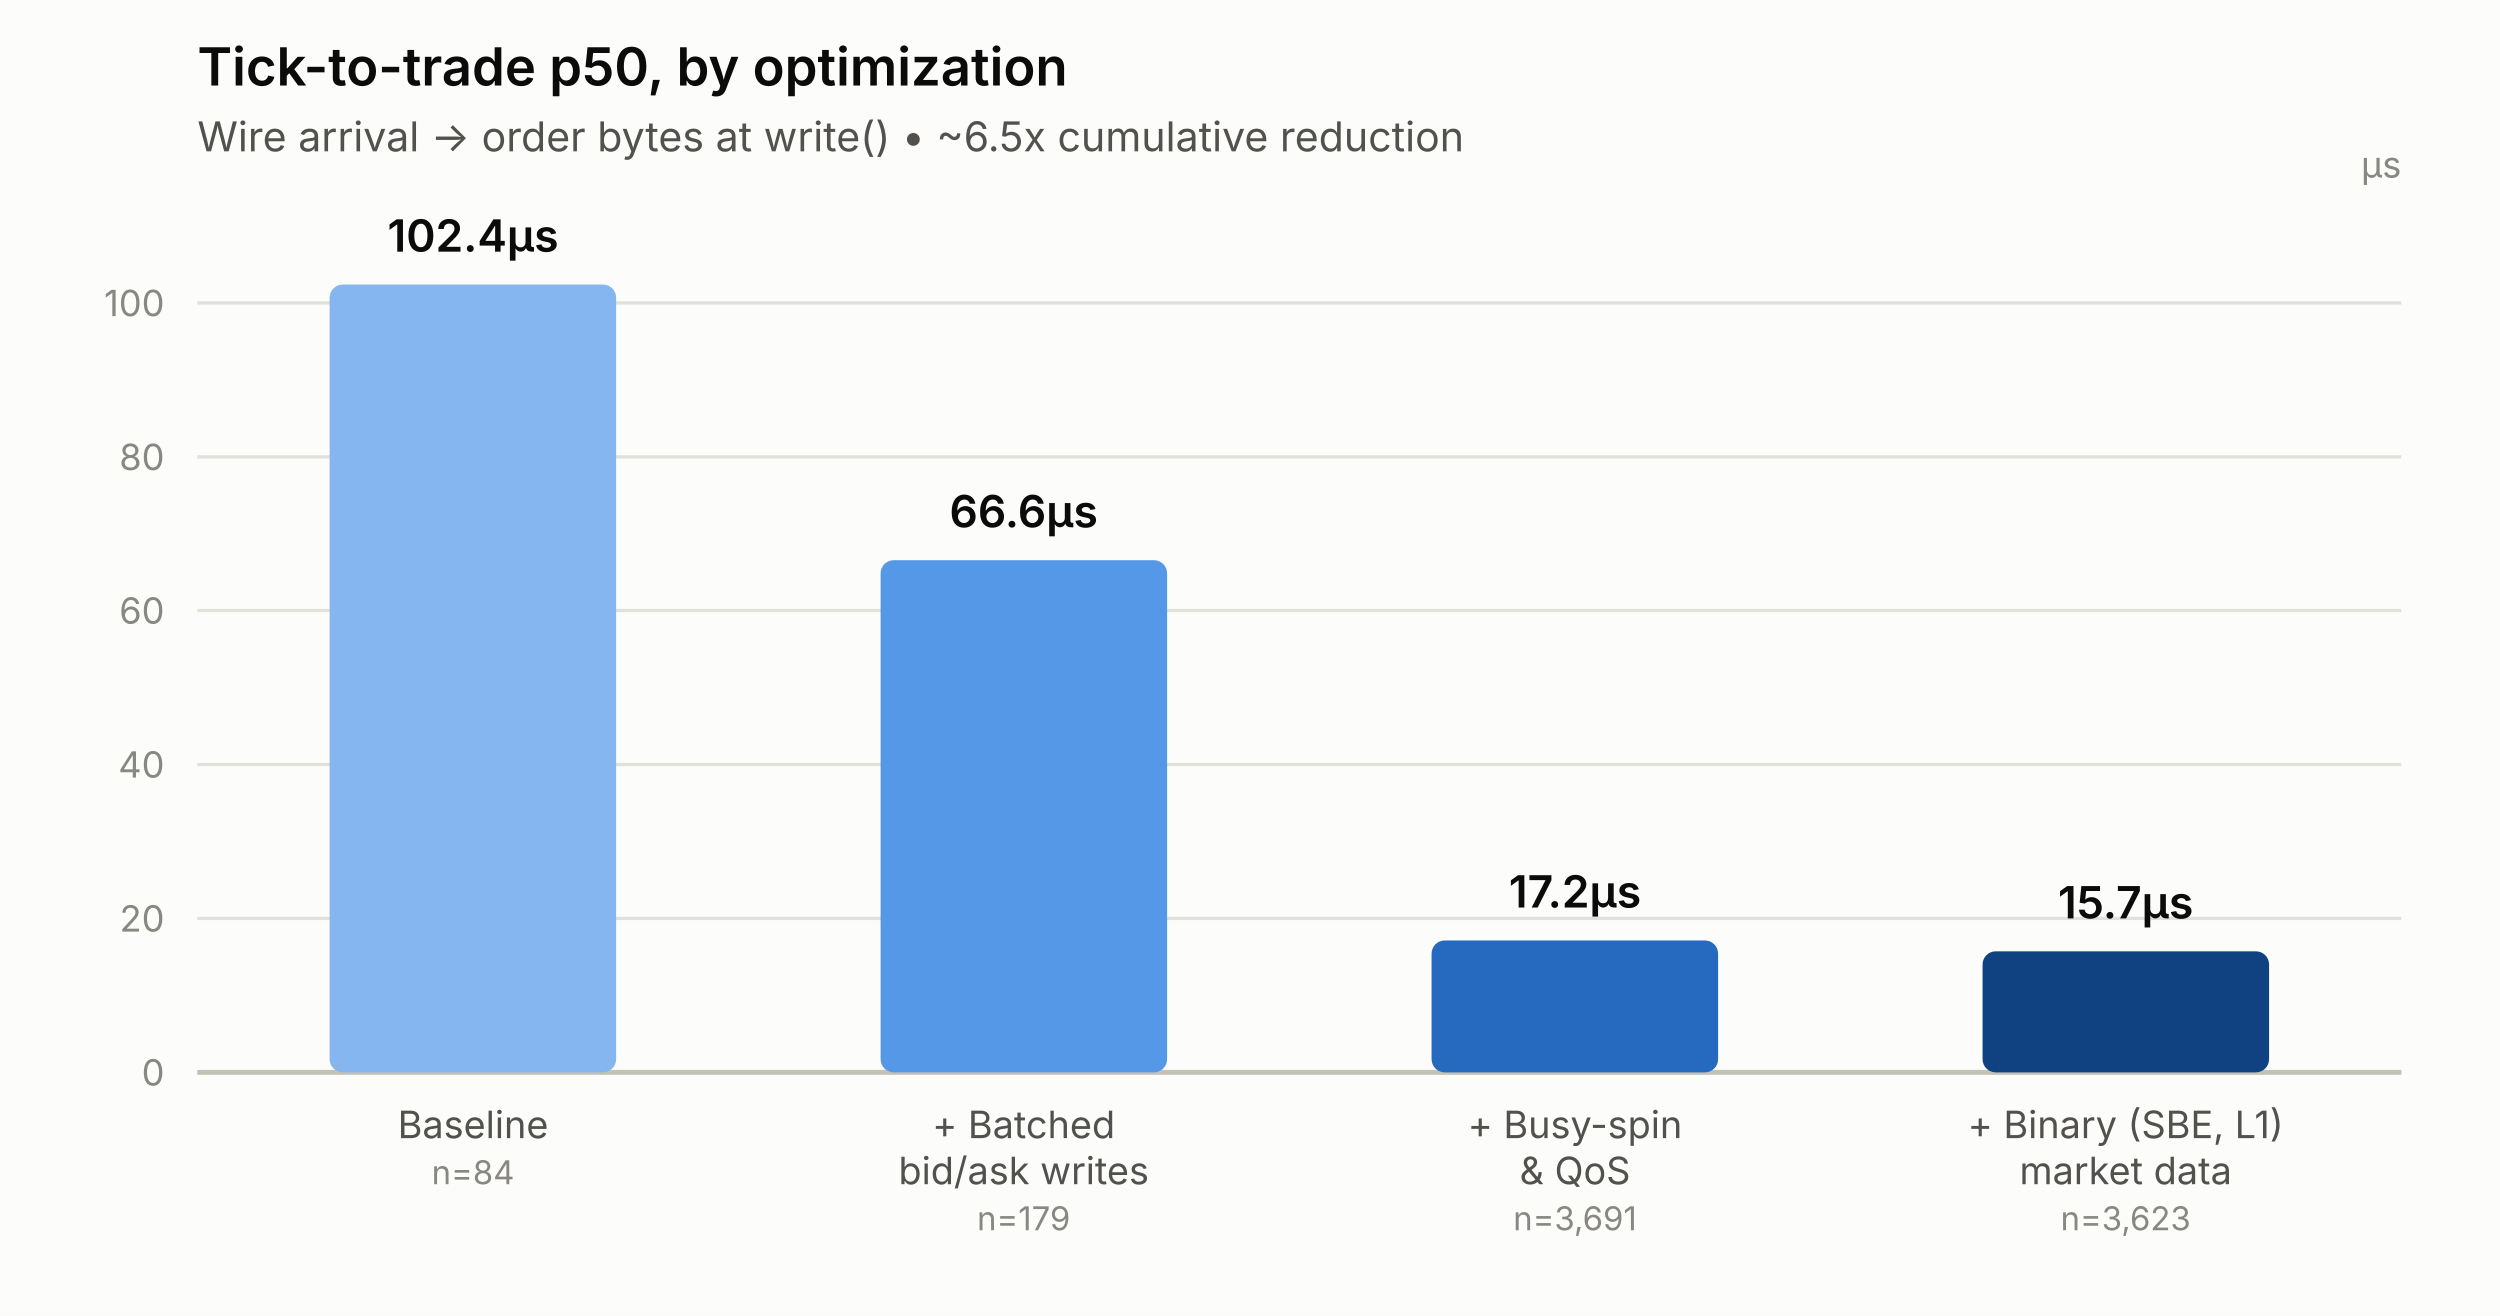
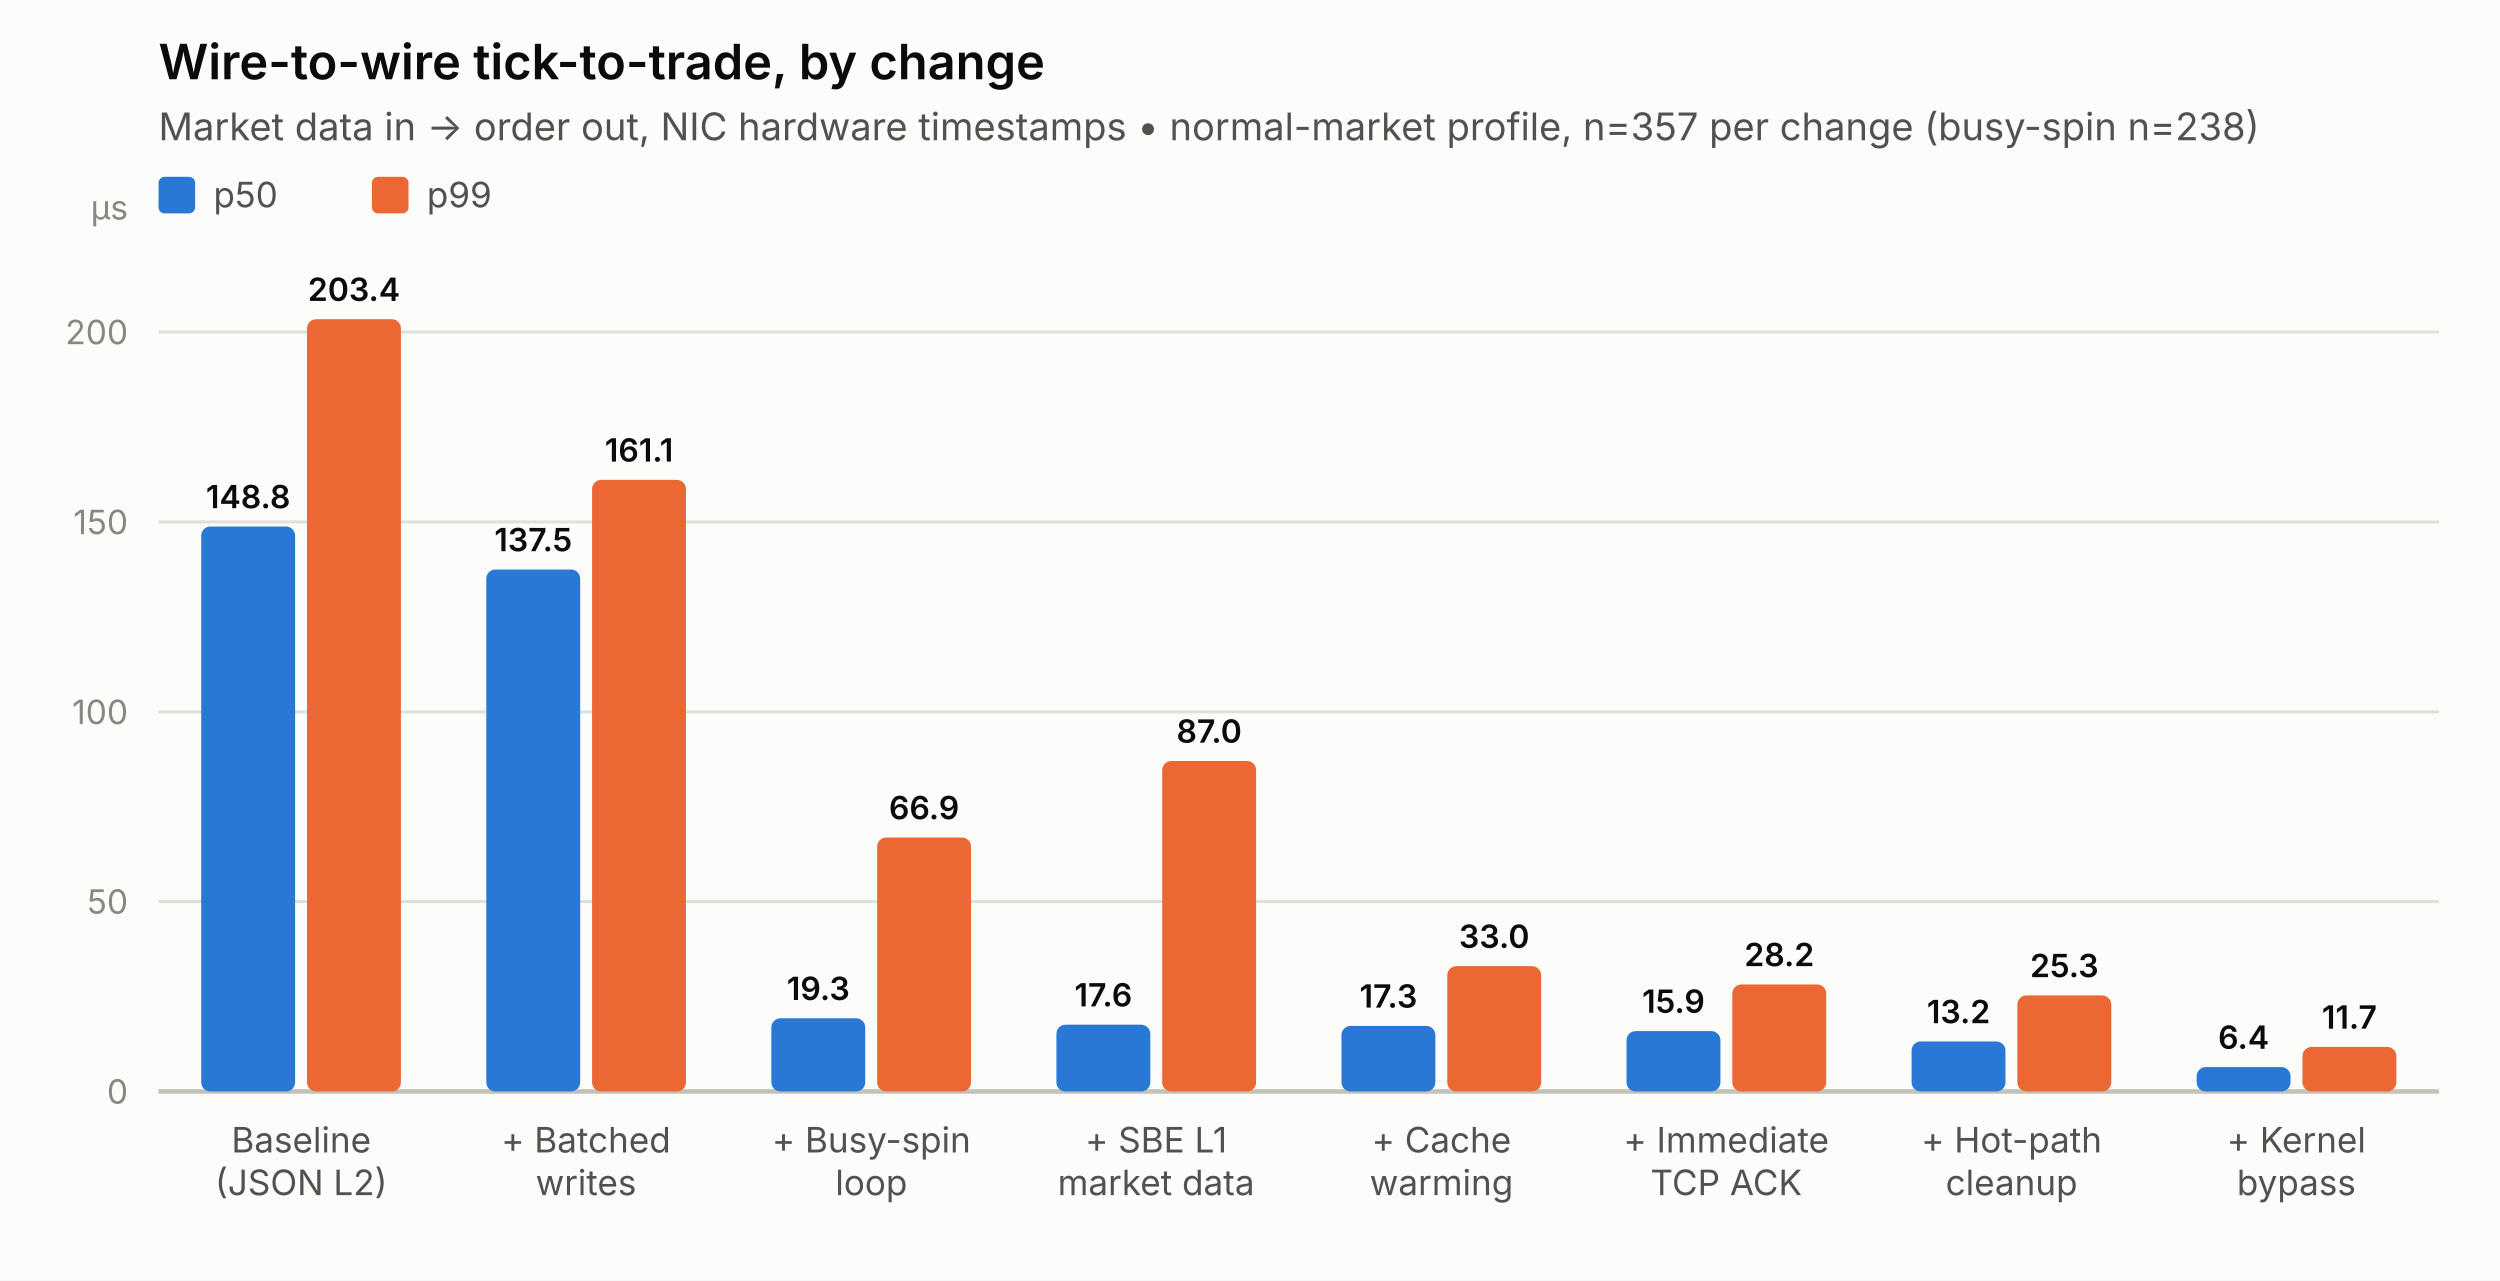
- <svg xmlns="http://www.w3.org/2000/svg" width="760" height="400" viewBox="0 0 760 400" role="img" aria-label="Tick-to-trade p50 dropped from 102.4 microseconds to 15.7 microseconds across three optimizations">
+ <svg xmlns="http://www.w3.org/2000/svg" width="820" height="420" viewBox="0 0 820 420" role="img" aria-label="Wire-to-wire tick-to-trade dropped from 148.8 microseconds p50 and 203.4 microseconds p99 to 6.4 and 11.7 across seven changes">
  <style>
    text { font-family: system-ui, -apple-system, 'Segoe UI', sans-serif; }
    .bg { fill: #fcfcfb; }
    .ink { fill: #0b0b0b; }
    .secondary { fill: #52514e; }
    .muted { fill: #898781; }
    .grid { stroke: #e1e0d9; }
    .baseline { stroke: #c3c2b7; }
+     .p50 { fill: #2a78d6; }
+     .p99 { fill: #eb6834; }
    @media (prefers-color-scheme: dark) {
      :root:not([data-theme="light"]) .bg { fill: #1a1a19; }
      :root:not([data-theme="light"]) .ink { fill: #ffffff; }
      :root:not([data-theme="light"]) .secondary { fill: #c3c2b7; }
      :root:not([data-theme="light"]) .grid { stroke: #2c2c2a; }
      :root:not([data-theme="light"]) .baseline { stroke: #383835; }
+       :root:not([data-theme="light"]) .p50 { fill: #3987e5; }
+       :root:not([data-theme="light"]) .p99 { fill: #d95926; }
    }
    [data-theme="dark"] .bg { fill: #1a1a19; }
    [data-theme="dark"] .ink { fill: #ffffff; }
    [data-theme="dark"] .secondary { fill: #c3c2b7; }
    [data-theme="dark"] .grid { stroke: #2c2c2a; }
    [data-theme="dark"] .baseline { stroke: #383835; }
+     [data-theme="dark"] .p50 { fill: #3987e5; }
+     [data-theme="dark"] .p99 { fill: #d95926; }
  </style>
-   <rect class="bg" x="0" y="0" width="760" height="400" />
-   <text class="ink" x="60" y="26" font-size="16" font-weight="600">Tick-to-trade p50, by optimization</text>
-   <text class="secondary" x="60" y="46" font-size="12.5">Wire arrival → order bytes at write() • ~6.5x cumulative reduction</text>
-   <line class="grid" x1="60" y1="326.0" x2="730" y2="326.0" stroke-width="1" />
-   <text class="muted" x="50" y="330.0" font-size="11" text-anchor="end">0</text>
-   <line class="grid" x1="60" y1="279.2" x2="730" y2="279.2" stroke-width="1" />
-   <text class="muted" x="50" y="283.2" font-size="11" text-anchor="end">20</text>
-   <line class="grid" x1="60" y1="232.4" x2="730" y2="232.4" stroke-width="1" />
-   <text class="muted" x="50" y="236.4" font-size="11" text-anchor="end">40</text>
-   <line class="grid" x1="60" y1="185.6" x2="730" y2="185.6" stroke-width="1" />
-   <text class="muted" x="50" y="189.6" font-size="11" text-anchor="end">60</text>
-   <line class="grid" x1="60" y1="138.9" x2="730" y2="138.9" stroke-width="1" />
-   <text class="muted" x="50" y="142.9" font-size="11" text-anchor="end">80</text>
-   <line class="grid" x1="60" y1="92.1" x2="730" y2="92.1" stroke-width="1" />
-   <text class="muted" x="50" y="96.1" font-size="11" text-anchor="end">100</text>
-   <text class="muted" x="730" y="54" font-size="11" text-anchor="end">μs</text>
-   <line class="baseline" x1="60" y1="326" x2="730" y2="326" stroke-width="1.5" />
-   <rect class="bar-0" x="100.2" y="86.5" width="87.1" height="239.5" rx="4" fill="#86b6ef" />
-   <text class="ink" x="143.8" y="76.5" font-size="13.5" font-weight="600" text-anchor="middle">102.4μs</text>
-   <text class="secondary" x="143.8" y="346.0" font-size="11.5" text-anchor="middle">Baseline</text>
-   <text class="muted" x="143.8" y="360.0" font-size="10" text-anchor="middle">n=84</text>
-   <rect class="bar-1" x="267.7" y="170.3" width="87.1" height="155.7" rx="4" fill="#5598e7" />
-   <text class="ink" x="311.2" y="160.3" font-size="13.5" font-weight="600" text-anchor="middle">66.6μs</text>
-   <text class="secondary" x="311.2" y="346.0" font-size="11.5" text-anchor="middle">+ Batched</text>
-   <text class="secondary" x="311.2" y="360.0" font-size="11.5" text-anchor="middle">bid/ask writes</text>
-   <text class="muted" x="311.2" y="374.0" font-size="10" text-anchor="middle">n=179</text>
-   <rect class="bar-2" x="435.2" y="285.9" width="87.1" height="40.1" rx="4" fill="#256abf" />
-   <text class="ink" x="478.8" y="275.9" font-size="13.5" font-weight="600" text-anchor="middle">17.2μs</text>
-   <text class="secondary" x="478.8" y="346.0" font-size="11.5" text-anchor="middle">+ Busy-spin</text>
-   <text class="secondary" x="478.8" y="360.0" font-size="11.5" text-anchor="middle">&amp; QoS</text>
-   <text class="muted" x="478.8" y="374.0" font-size="10" text-anchor="middle">n=3,691</text>
-   <rect class="bar-3" x="602.7" y="289.2" width="87.1" height="36.8" rx="4" fill="#104281" />
-   <text class="ink" x="646.2" y="279.2" font-size="13.5" font-weight="600" text-anchor="middle">15.7μs</text>
-   <text class="secondary" x="646.2" y="346.0" font-size="11.5" text-anchor="middle">+ Binary (SBE, L1)</text>
-   <text class="secondary" x="646.2" y="360.0" font-size="11.5" text-anchor="middle">market data</text>
-   <text class="muted" x="646.2" y="374.0" font-size="10" text-anchor="middle">n=3,623</text>
-   <style>@media (prefers-color-scheme: dark) { :root:not([data-theme="light"]) .bar-0 { fill: #184f95; } :root:not([data-theme="light"]) .bar-1 { fill: #256abf; } :root:not([data-theme="light"]) .bar-2 { fill: #3987e5; } :root:not([data-theme="light"]) .bar-3 { fill: #6da7ec; }  }
- [data-theme="dark"] .bar-0 { fill: #184f95; } [data-theme="dark"] .bar-1 { fill: #256abf; } [data-theme="dark"] .bar-2 { fill: #3987e5; } [data-theme="dark"] .bar-3 { fill: #6da7ec; } </style>
+   <rect class="bg" x="0" y="0" width="820" height="420" />
+   <text class="ink" x="52" y="26" font-size="16" font-weight="600">Wire-to-wire tick-to-trade, by change</text>
+   <text class="secondary" x="52" y="46" font-size="12.5">Market data in → order out, NIC hardware timestamps • normal-market profile, n=357 per change (busy-spin n=238)</text>
+   <rect class="p50" x="52" y="58" width="12" height="12" rx="2" />
+   <text class="secondary" x="70" y="68" font-size="11.5">p50</text>
+   <rect class="p99" x="122" y="58" width="12" height="12" rx="2" />
+   <text class="secondary" x="140" y="68" font-size="11.5">p99</text>
+   <line class="grid" x1="52" y1="358.0" x2="800" y2="358.0" stroke-width="1" />
+   <text class="muted" x="42" y="362.0" font-size="11" text-anchor="end">0</text>
+   <line class="grid" x1="52" y1="295.7" x2="800" y2="295.7" stroke-width="1" />
+   <text class="muted" x="42" y="299.7" font-size="11" text-anchor="end">50</text>
+   <line class="grid" x1="52" y1="233.5" x2="800" y2="233.5" stroke-width="1" />
+   <text class="muted" x="42" y="237.5" font-size="11" text-anchor="end">100</text>
+   <line class="grid" x1="52" y1="171.2" x2="800" y2="171.2" stroke-width="1" />
+   <text class="muted" x="42" y="175.2" font-size="11" text-anchor="end">150</text>
+   <line class="grid" x1="52" y1="108.9" x2="800" y2="108.9" stroke-width="1" />
+   <text class="muted" x="42" y="112.9" font-size="11" text-anchor="end">200</text>
+   <text class="muted" x="42" y="72" font-size="11" text-anchor="end">μs</text>
+   <line class="baseline" x1="52" y1="358" x2="800" y2="358" stroke-width="1.5" />
+   <rect class="p50" x="66.0" y="172.7" width="30.8" height="185.3" rx="3" />
+   <text class="ink" x="81.4" y="166.7" font-size="10.5" font-weight="600" text-anchor="middle">148.8</text>
+   <rect class="p99" x="100.7" y="104.7" width="30.8" height="253.3" rx="3" />
+   <text class="ink" x="116.1" y="98.7" font-size="10.5" font-weight="600" text-anchor="middle">203.4</text>
+   <text class="secondary" x="98.8" y="378.0" font-size="11.5" text-anchor="middle">Baseline</text>
+   <text class="secondary" x="98.8" y="392.0" font-size="11.5" text-anchor="middle">(JSON L2)</text>
+   <rect class="p50" x="159.5" y="186.8" width="30.8" height="171.2" rx="3" />
+   <text class="ink" x="174.9" y="180.8" font-size="10.5" font-weight="600" text-anchor="middle">137.5</text>
+   <rect class="p99" x="194.2" y="157.4" width="30.8" height="200.6" rx="3" />
+   <text class="ink" x="209.6" y="151.4" font-size="10.5" font-weight="600" text-anchor="middle">161.1</text>
+   <text class="secondary" x="192.2" y="378.0" font-size="11.5" text-anchor="middle">+ Batched</text>
+   <text class="secondary" x="192.2" y="392.0" font-size="11.5" text-anchor="middle">writes</text>
+   <rect class="p50" x="253.0" y="334.0" width="30.8" height="24.0" rx="3" />
+   <text class="ink" x="268.4" y="328.0" font-size="10.5" font-weight="600" text-anchor="middle">19.3</text>
+   <rect class="p99" x="287.7" y="274.7" width="30.8" height="83.3" rx="3" />
+   <text class="ink" x="303.1" y="268.7" font-size="10.5" font-weight="600" text-anchor="middle">66.9</text>
+   <text class="secondary" x="285.8" y="378.0" font-size="11.5" text-anchor="middle">+ Busy-spin</text>
+   <text class="secondary" x="285.8" y="392.0" font-size="11.5" text-anchor="middle">loop</text>
+   <rect class="p50" x="346.5" y="336.1" width="30.8" height="21.9" rx="3" />
+   <text class="ink" x="361.9" y="330.1" font-size="10.5" font-weight="600" text-anchor="middle">17.6</text>
+   <rect class="p99" x="381.2" y="249.6" width="30.8" height="108.4" rx="3" />
+   <text class="ink" x="396.6" y="243.6" font-size="10.5" font-weight="600" text-anchor="middle">87.0</text>
+   <text class="secondary" x="379.2" y="378.0" font-size="11.5" text-anchor="middle">+ SBE L1</text>
+   <text class="secondary" x="379.2" y="392.0" font-size="11.5" text-anchor="middle">market data</text>
+   <rect class="p50" x="440.0" y="336.5" width="30.8" height="21.5" rx="3" />
+   <text class="ink" x="455.4" y="330.5" font-size="10.5" font-weight="600" text-anchor="middle">17.3</text>
+   <rect class="p99" x="474.7" y="316.9" width="30.8" height="41.1" rx="3" />
+   <text class="ink" x="490.1" y="310.9" font-size="10.5" font-weight="600" text-anchor="middle">33.0</text>
+   <text class="secondary" x="472.8" y="378.0" font-size="11.5" text-anchor="middle">+ Cache</text>
+   <text class="secondary" x="472.8" y="392.0" font-size="11.5" text-anchor="middle">warming</text>
+   <rect class="p50" x="533.5" y="338.2" width="30.8" height="19.8" rx="3" />
+   <text class="ink" x="548.9" y="332.2" font-size="10.5" font-weight="600" text-anchor="middle">15.9</text>
+   <rect class="p99" x="568.2" y="322.9" width="30.8" height="35.1" rx="3" />
+   <text class="ink" x="583.6" y="316.9" font-size="10.5" font-weight="600" text-anchor="middle">28.2</text>
+   <text class="secondary" x="566.2" y="378.0" font-size="11.5" text-anchor="middle">+ Immediate</text>
+   <text class="secondary" x="566.2" y="392.0" font-size="11.5" text-anchor="middle">TCP ACK</text>
+   <rect class="p50" x="627.0" y="341.6" width="30.8" height="16.4" rx="3" />
+   <text class="ink" x="642.4" y="335.6" font-size="10.5" font-weight="600" text-anchor="middle">13.2</text>
+   <rect class="p99" x="661.7" y="326.5" width="30.8" height="31.5" rx="3" />
+   <text class="ink" x="677.1" y="320.5" font-size="10.5" font-weight="600" text-anchor="middle">25.3</text>
+   <text class="secondary" x="659.8" y="378.0" font-size="11.5" text-anchor="middle">+ Hot-path</text>
+   <text class="secondary" x="659.8" y="392.0" font-size="11.5" text-anchor="middle">cleanup</text>
+   <rect class="p50" x="720.5" y="350.0" width="30.8" height="8.0" rx="3" />
+   <text class="ink" x="735.9" y="344.0" font-size="10.5" font-weight="600" text-anchor="middle">6.4</text>
+   <rect class="p99" x="755.2" y="343.4" width="30.8" height="14.6" rx="3" />
+   <text class="ink" x="770.6" y="337.4" font-size="10.5" font-weight="600" text-anchor="middle">11.7</text>
+   <text class="secondary" x="753.2" y="378.0" font-size="11.5" text-anchor="middle">+ Kernel</text>
+   <text class="secondary" x="753.2" y="392.0" font-size="11.5" text-anchor="middle">bypass</text>
</svg>
